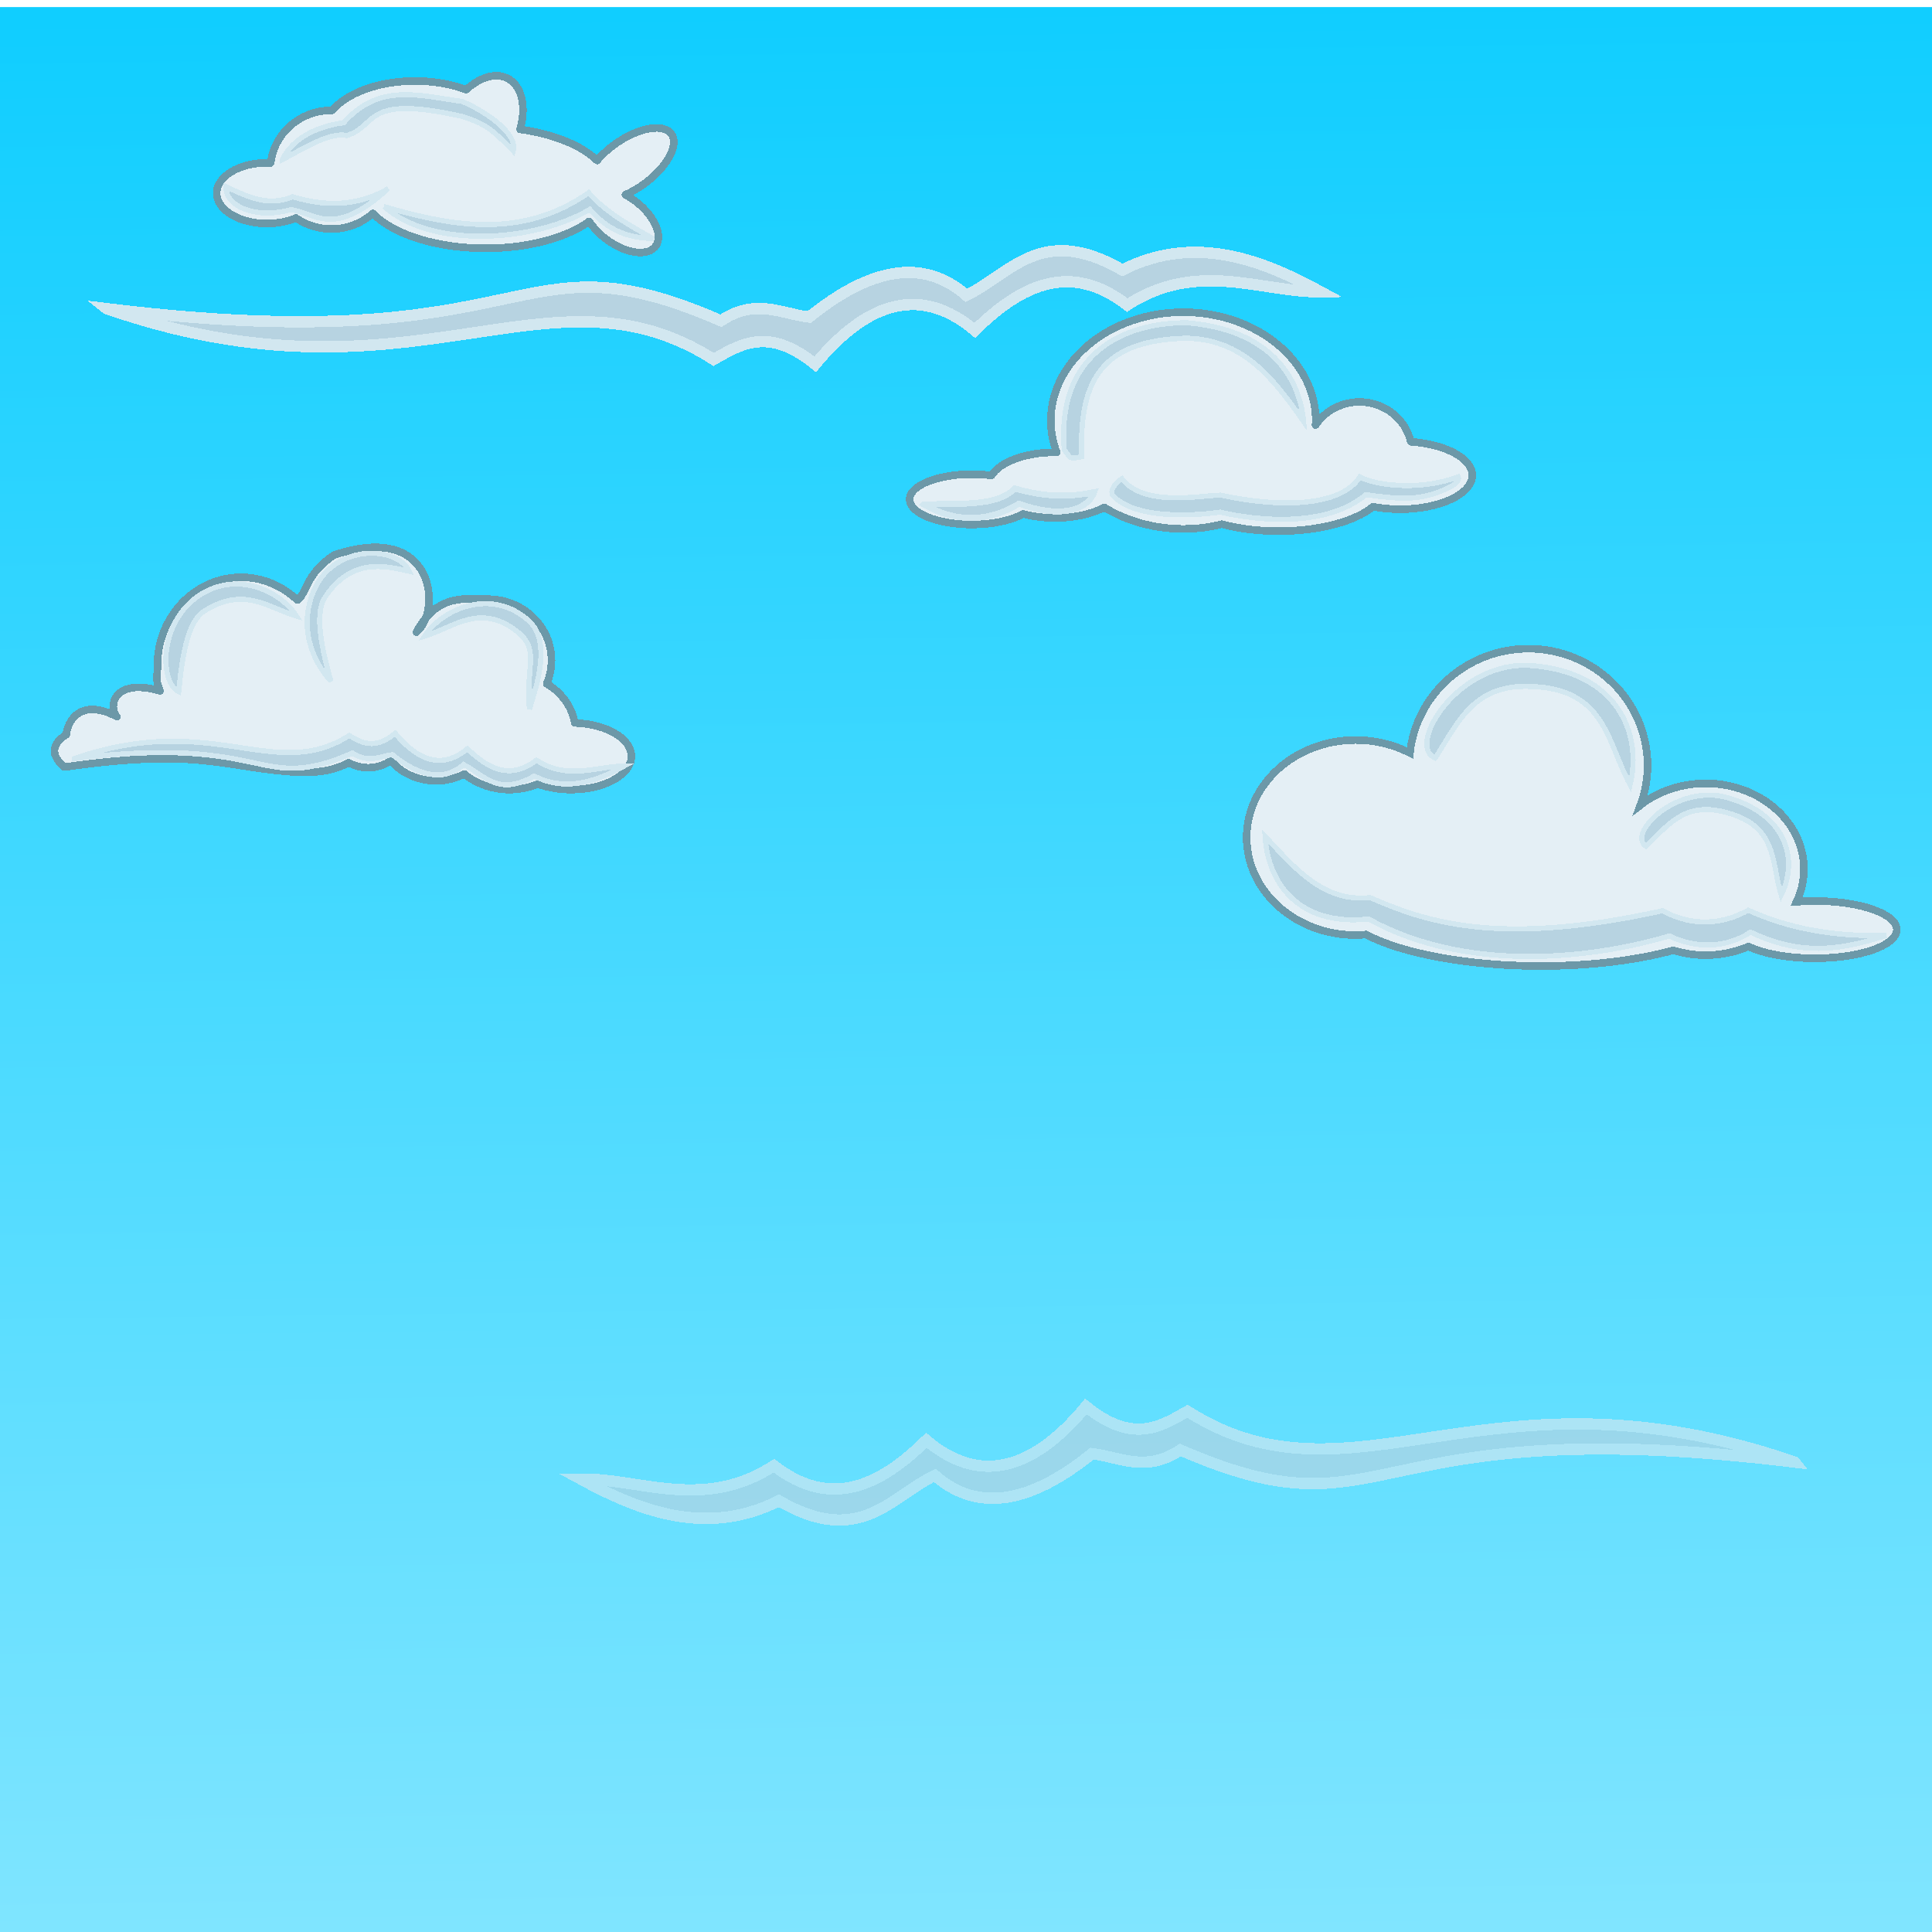
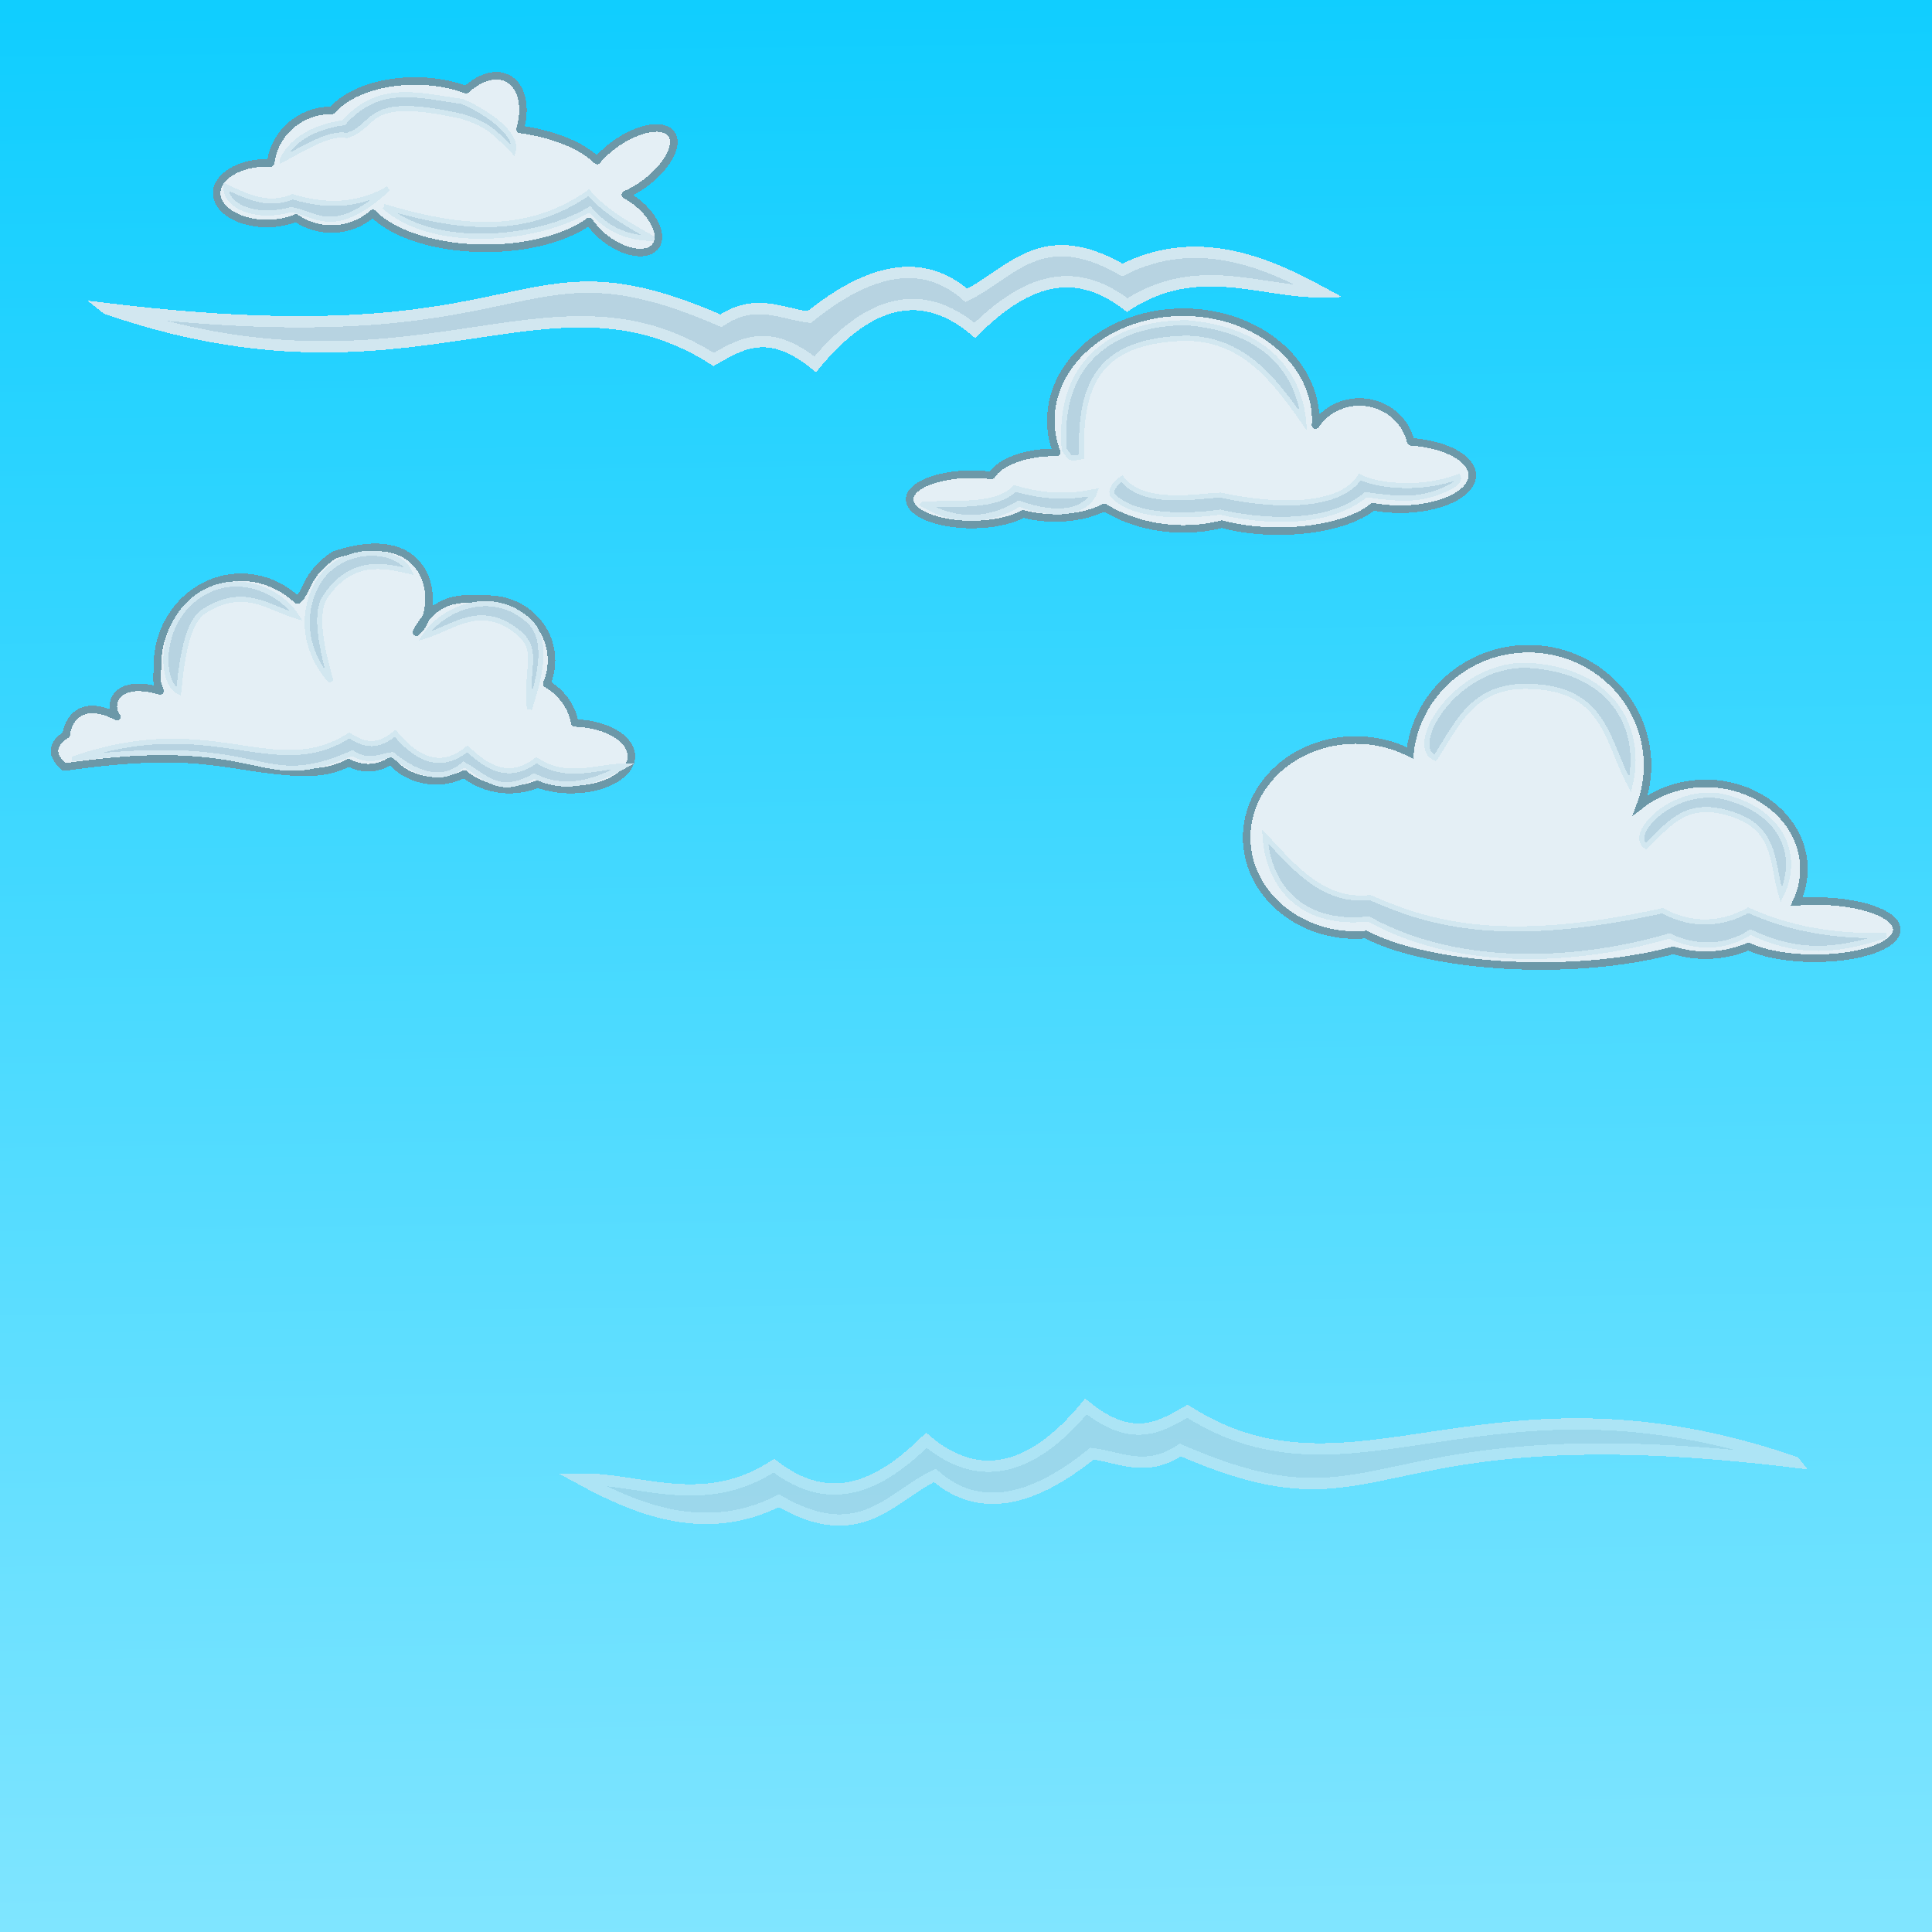
<svg xmlns="http://www.w3.org/2000/svg" xmlns:xlink="http://www.w3.org/1999/xlink" width="512" height="512" viewBox="0 0 135.467 135.467" version="1.1" id="svg9232">
  <defs id="defs9226">
    <linearGradient id="linearGradient3222">
      <stop style="stop-color:#80e5ff;stop-opacity:1;" offset="0" id="stop3218" />
      <stop style="stop-color:#10ceff;stop-opacity:1" offset="1" id="stop3220" />
    </linearGradient>
-     <linearGradient xlink:href="#linearGradient3222" id="linearGradient3224" x1="67.619" y1="297.205" x2="65.97" y2="162.234" gradientUnits="userSpaceOnUse" />
+     <linearGradient xlink:href="#linearGradient3222" id="linearGradient3224" x1="67.619" y1="297.205" x2="65.97" y2="162.234" gradientUnits="userSpaceOnUse" gradientTransform="matrix(0.9961199,0,0,1.002608,0,-0.9181547)" />
  </defs>
  <g id="layer1" transform="translate(0,-161.5333)">
-     <rect style="opacity:1;fill:url(#linearGradient3224);fill-opacity:1;stroke:none;stroke-width:0.529;stroke-linecap:round;stroke-linejoin:round;stroke-miterlimit:4;stroke-dasharray:none;stroke-dashoffset:0;stroke-opacity:1;paint-order:normal" id="rect3216" width="135.994" height="135.114" x="0" y="162.029" />
+     <rect style="opacity:1;fill:url(#linearGradient3224);fill-opacity:1;stroke:none;stroke-width:0.529;stroke-linecap:round;stroke-linejoin:round;stroke-miterlimit:4;stroke-dasharray:none;stroke-dashoffset:0;stroke-opacity:1;paint-order:normal" id="rect3216" width="135.467" height="135.467" x="0" y="161.533" />
    <path style="opacity:1;fill:#e4eff5;fill-opacity:1;fill-rule:nonzero;stroke:#6c98a8;stroke-width:0.529;stroke-linecap:round;stroke-miterlimit:4;stroke-dasharray:none;stroke-opacity:1;shape-rendering:crispEdges" d="m 107.167,207.018 a 8.358,8.195 0 0 0 -8.306,7.311 7.652,6.838 0 0 0 -3.796,-0.907 7.652,6.838 0 0 0 -7.652,6.838 7.652,6.838 0 0 0 7.652,6.838 7.652,6.838 0 0 0 0.715,-0.036 14.436,4.667 0 0 0 12.256,2.207 14.436,4.667 0 0 0 9.293,-1.102 6.893,6.024 0 0 0 2.266,0.342 6.893,6.024 0 0 0 3.009,-0.609 5.753,2.008 0 0 0 4.643,0.826 5.753,2.008 0 0 0 5.753,-2.008 5.753,2.008 0 0 0 -5.753,-2.008 5.753,2.008 0 0 0 -1.275,0.053 6.893,6.024 0 0 0 0.516,-2.278 6.893,6.024 0 0 0 -6.893,-6.024 6.893,6.024 0 0 0 -4.576,1.529 8.358,8.195 0 0 0 0.505,-2.777 8.358,8.195 0 0 0 -8.358,-8.195 z" id="path12211" />
    <path style="fill:#b7d3e1;fill-opacity:1;fill-rule:evenodd;stroke:#d2e7f0;stroke-width:0.359;stroke-linecap:butt;stroke-linejoin:miter;stroke-miterlimit:4;stroke-dasharray:none;stroke-opacity:1;shape-rendering:crispEdges" d="m 88.703,220.174 c 0.196,3.294 2.388,6.321 7.253,5.795 6.712,3.712 15.305,2.895 21.107,1.19 1.74,0.874 3.94,0.896 5.68,-0.269 3.747,1.802 6.677,1.149 9.517,0.23 -3.52,0.104 -6.764,-0.437 -9.671,-1.765 -1.783,0.98 -3.833,1.204 -6.025,0.038 -11.621,2.566 -16.696,0.726 -20.493,-0.921 -3.279,0.35 -5.278,-2.072 -7.368,-4.298 z" id="path12339" />
    <path style="fill:#b7d3e1;fill-opacity:1;fill-rule:evenodd;stroke:#d2e7f0;stroke-width:0.359;stroke-linecap:butt;stroke-linejoin:miter;stroke-miterlimit:4;stroke-dasharray:none;stroke-opacity:1;shape-rendering:crispEdges" d="m 100.638,214.686 c -2.083,-0.854 1.607,-6.86 6.716,-6.486 6.022,0.442 7.821,4.714 6.946,8.366 -1.662,-3.074 -1.711,-6.884 -7.291,-6.908 -3.725,-0.017 -4.795,2.54 -6.37,5.027 z" id="path12341" />
    <path id="path12343" d="m 115.413,220.885 c -1.361,-0.91 2.174,-4.461 5.768,-3.409 4.236,1.24 4.883,4.453 3.712,6.825 -0.728,-2.369 -0.194,-4.993 -4.177,-5.877 -2.659,-0.591 -3.806,0.999 -5.303,2.461 z" style="fill:#b7d3e1;fill-opacity:1;fill-rule:evenodd;stroke:#d2e7f0;stroke-width:0.359;stroke-linecap:butt;stroke-linejoin:miter;stroke-miterlimit:4;stroke-dasharray:none;stroke-opacity:1;shape-rendering:crispEdges" />
    <path style="opacity:1;fill:#e4eff5;fill-opacity:1;fill-rule:nonzero;stroke:#6c98a8;stroke-width:0.529;stroke-linecap:round;stroke-linejoin:round;stroke-miterlimit:4;stroke-dasharray:none;stroke-opacity:1;shape-rendering:crispEdges" d="m 34.848,166.846 a 2.528,3.938 27.439 0 0 -2.156,0.979 6.409,3.569 0 0 0 -3.59,-0.614 6.409,3.569 0 0 0 -5.799,2.06 4.292,4.162 0 0 0 -0.061,-7.2e-4 4.292,4.162 0 0 0 -4.261,3.686 3.526,2.129 0 0 0 -0.261,-0.008 3.526,2.129 0 0 0 -3.526,2.129 3.526,2.129 0 0 0 3.526,2.129 3.526,2.129 0 0 0 2.029,-0.391 4.292,4.162 0 0 0 2.494,0.778 4.292,4.162 0 0 0 2.901,-1.101 8.738,4.258 0 0 0 7.905,2.455 8.738,4.258 0 0 0 7.265,-1.896 3.063,1.68 36.901 0 0 1.569,1.514 3.063,1.68 36.901 0 0 3.205,0.016 3.063,1.68 36.901 0 0 -1.94,-3.221 3.063,1.68 36.901 0 0 -0.3,-0.173 1.728,3.629 54.351 0 0 0.936,-0.501 1.728,3.629 54.351 0 0 2.392,-3.578 1.728,3.629 54.351 0 0 -3.701,0.293 1.728,3.629 54.351 0 0 -1.609,1.387 8.738,4.258 0 0 0 -5.402,-2.188 2.528,3.938 27.439 0 0 -0.335,-3.131 2.528,3.938 27.439 0 0 -1.279,-0.625 z" id="path12445" />
    <path style="display:inline;fill:#b7d3e1;fill-opacity:1;fill-rule:evenodd;stroke:#d2e7f0;stroke-width:0.359;stroke-linecap:butt;stroke-linejoin:miter;stroke-miterlimit:4;stroke-dasharray:none;stroke-opacity:1;shape-rendering:crispEdges" d="m 15.849,174.625 c 1.467,0.68 2.92,1.431 4.667,0.706 2.792,0.845 4.922,0.462 6.703,-0.57 -3.789,3.448 -5.015,1.777 -6.811,1.465 -2.335,0.685 -4.621,-0.158 -4.559,-1.601 z" id="path12465" />
    <path style="display:inline;fill:#b7d3e1;fill-opacity:1;fill-rule:evenodd;stroke:#d2e7f0;stroke-width:0.794;stroke-linecap:butt;stroke-linejoin:miter;stroke-miterlimit:4;stroke-dasharray:none;stroke-opacity:1;shape-rendering:crispEdges" d="m 7.48,183.176 c 30.85,3.751 28.146,-5.644 43.068,0.848 2.411,-1.613 4.202,-0.504 6.189,-0.254 4.21,-3.402 7.941,-4.224 11.021,-1.526 3.15,-1.544 5.273,-5.054 10.937,-1.78 5.193,-2.634 10.059,-0.56 13.904,1.526 -4.123,0.059 -8.601,-2.279 -13.565,0.933 -3.952,-3.06 -7.405,-1.455 -10.682,1.78 -3.617,-3.052 -7.348,-2.261 -11.191,2.374 -3.264,-2.635 -5.179,-1.448 -7.121,-0.339 -11.622,-7.391 -21.044,3.884 -42.559,-3.561 z" id="path3214" />
    <path style="fill:#b7d3e1;fill-opacity:1;fill-rule:evenodd;stroke:#d2e7f0;stroke-width:0.359;stroke-linecap:butt;stroke-linejoin:miter;stroke-miterlimit:4;stroke-dasharray:none;stroke-opacity:1;shape-rendering:crispEdges" d="m 26.947,176.024 c 5.08,1.5 9.823,2.166 14.328,-0.977 1.284,1.443 2.922,2.313 4.532,3.229 -1.181,-0.092 -2.84,-0.181 -4.45,-2.062 -3.859,2.295 -11.077,2.784 -14.409,-0.19 z" id="path12484" />
    <path style="fill:#b7d3e1;fill-opacity:1;fill-rule:evenodd;stroke:#d2e7f0;stroke-width:0.359;stroke-linecap:butt;stroke-linejoin:miter;stroke-miterlimit:4;stroke-dasharray:none;stroke-opacity:1;shape-rendering:crispEdges" d="m 19.783,172.741 c 0.519,-1.066 1.754,-2.244 4.315,-2.605 2.514,-2.824 5.311,-1.89 8.304,-1.492 1.585,0.668 3.931,2.218 3.582,3.473 -1.585,-1.626 -1.971,-1.883 -3.555,-2.415 -7.068,-1.593 -5.88,0.667 -8.114,1.33 -1.208,-0.237 -2.909,0.841 -4.532,1.71 z" id="path12486" />
    <path style="opacity:1;fill:#e4eff5;fill-opacity:1;fill-rule:nonzero;stroke:#6c98a8;stroke-width:0.529;stroke-linecap:round;stroke-linejoin:round;stroke-miterlimit:4;stroke-dasharray:none;stroke-opacity:1;shape-rendering:crispEdges" d="m 16.912,202.009 c -3.243,-1e-5 -5.871,2.766 -5.872,6.178 0.002,0.891 -0.166,0.984 0.19,1.792 -3.294,-0.96 -3.659,1.134 -3.031,1.8 -2.686,-1.393 -3.494,0.486 -3.55,1.26 -1.061,0.687 -1.101,1.448 -0.136,2.28 9.995,-1.426 11.417,0.181 16.797,0.38 l -0.007,-0.041 c 0.135,0.009 0.27,0.013 0.405,0.013 0.994,-3.6e-4 1.959,-0.233 2.741,-0.66 0.423,0.231 0.891,0.352 1.365,0.353 0.566,-7.2e-4 1.12,-0.172 1.6,-0.493 0.745,0.889 1.916,1.413 3.159,1.414 0.696,-0.001 1.38,-0.167 1.982,-0.481 0.858,0.702 1.987,1.093 3.161,1.095 0.688,-0.001 1.368,-0.137 1.989,-0.396 0.694,0.258 1.511,0.396 2.347,0.396 2.332,4e-5 4.222,-1.048 4.221,-2.341 -0.003,-1.238 -1.742,-2.26 -3.97,-2.334 -0.192,-1.117 -0.904,-2.113 -1.968,-2.751 0.22,-0.517 0.334,-1.071 0.335,-1.631 5.6e-5,-2.374 -1.993,-4.298 -4.452,-4.298 -1.265,0.054 -3.502,-0.572 -5.022,2.317 1.762,-1.415 1.402,-7.849 -5.782,-5.401 -2.017,1.331 -1.9,2.709 -2.564,3.156 -1.078,-1.032 -2.483,-1.605 -3.94,-1.607 z" id="path12546" />
    <path style="fill:#b7d3e1;fill-opacity:1;fill-rule:evenodd;stroke:#d2e7f0;stroke-width:0.359;stroke-linecap:butt;stroke-linejoin:miter;stroke-miterlimit:4;stroke-dasharray:none;stroke-opacity:1;shape-rendering:crispEdges" d="m 5.22,214.719 c 13.964,-1.698 12.741,2.555 19.495,-0.384 1.091,0.73 1.902,0.228 2.801,0.115 1.906,1.54 3.595,1.912 4.989,0.691 1.426,0.699 2.387,2.288 4.951,0.806 2.351,1.192 4.553,0.254 6.294,-0.691 -1.866,-0.026 -3.893,1.032 -6.14,-0.422 -1.789,1.385 -3.352,0.658 -4.835,-0.806 -1.637,1.382 -3.326,1.023 -5.066,-1.075 -1.477,1.193 -2.344,0.656 -3.224,0.153 -5.261,3.346 -9.526,-1.758 -19.265,1.612 z" id="path12586" />
    <path id="path12594" d="m 12.532,210.027 c -1.284,-0.627 -1.371,-4.348 0.905,-6.335 2.682,-2.342 6.137,-0.878 7.349,1.041 -2.013,-0.606 -3.698,-2.106 -6.456,-0.358 -1.047,0.663 -1.513,2.605 -1.798,5.652 z" style="fill:#b7d3e1;fill-opacity:1;fill-rule:evenodd;stroke:#d2e7f0;stroke-width:0.359;stroke-linecap:butt;stroke-linejoin:miter;stroke-miterlimit:4;stroke-dasharray:none;stroke-opacity:1;shape-rendering:crispEdges" />
    <path style="fill:#b7d3e1;fill-opacity:1;fill-rule:evenodd;stroke:#d2e7f0;stroke-width:0.359;stroke-linecap:butt;stroke-linejoin:miter;stroke-miterlimit:4;stroke-dasharray:none;stroke-opacity:1;shape-rendering:crispEdges" d="m 23.208,209.3 c -0.909,-0.953 -2.357,-3.294 -1.298,-6.123 1.336,-3.57 5.933,-3.415 6.788,-1.587 -1.824,-0.422 -4.062,-0.912 -5.893,1.793 -0.654,0.966 -0.451,2.978 0.403,5.917 z" id="path12596" />
    <path style="fill:#b7d3e1;fill-opacity:1;fill-rule:evenodd;stroke:#d2e7f0;stroke-width:0.359;stroke-linecap:butt;stroke-linejoin:miter;stroke-miterlimit:4;stroke-dasharray:none;stroke-opacity:1;shape-rendering:crispEdges" d="m 37.123,211.265 c 0.229,-0.877 1.697,-4.578 -0.003,-6.162 -2.605,-2.428 -6.137,-0.878 -7.349,1.041 2.013,-0.606 3.871,-2.353 6.456,-0.358 1.68,1.297 0.611,2.432 0.896,5.479 z" id="path12598" />
    <path style="display:inline;opacity:0.653;fill:#b7d3e1;fill-opacity:1;fill-rule:evenodd;stroke:#d2e7f0;stroke-width:0.794;stroke-linecap:butt;stroke-linejoin:miter;stroke-miterlimit:4;stroke-dasharray:none;stroke-opacity:1;shape-rendering:crispEdges" d="m 125.825,264.05 c -30.85,-3.751 -28.146,5.644 -43.068,-0.848 -2.411,1.613 -4.202,0.504 -6.189,0.254 -4.21,3.402 -7.941,4.224 -11.021,1.526 -3.15,1.544 -5.273,5.054 -10.937,1.78 -5.193,2.634 -10.059,0.56 -13.904,-1.526 4.123,-0.059 8.601,2.279 13.565,-0.933 3.952,3.06 7.405,1.455 10.682,-1.78 3.617,3.052 7.348,2.261 11.191,-2.374 3.264,2.635 5.179,1.448 7.121,0.339 11.622,7.391 21.044,-3.884 42.559,3.561 z" id="path3243" />
    <g id="g3249" transform="translate(-1.870887,-3.0736)">
      <path id="path12299" d="m 84.841,186.497 a 9.287,7.598 0 0 1 9.287,7.598 9.287,7.598 0 0 1 -0.014,0.314 3.684,3.569 0 0 1 3.084,-1.618 3.684,3.569 0 0 1 3.592,2.792 5.066,2.379 0 0 1 4.313,2.351 5.066,2.379 0 0 1 -5.066,2.379 5.066,2.379 0 0 1 -1.898,-0.175 7.445,3.147 0 0 1 -6.622,1.71 7.445,3.147 0 0 1 -3.967,-0.486 9.287,7.598 0 0 1 -2.71,0.332 9.287,7.598 0 0 1 -5.541,-1.511 4.682,2.303 0 0 1 -3.439,0.743 4.682,2.303 0 0 1 -2.261,-0.289 4.375,1.765 0 0 1 -3.572,0.75 4.375,1.765 0 0 1 -4.375,-1.765 4.375,1.765 0 0 1 4.375,-1.765 4.375,1.765 0 0 1 1.363,0.09 4.682,2.303 0 0 1 4.47,-1.625 4.682,2.303 0 0 1 0.102,0.002 9.287,7.598 0 0 1 -0.409,-2.228 9.287,7.598 0 0 1 9.287,-7.598 z" style="opacity:1;fill:#e4eff5;fill-opacity:1;fill-rule:nonzero;stroke:#6c98a8;stroke-width:0.529;stroke-linecap:round;stroke-linejoin:round;stroke-miterlimit:4;stroke-dasharray:none;stroke-opacity:1;shape-rendering:crispEdges" />
      <path id="path12327" d="m 79.878,199.335 c 1.938,2.076 7.56,1.18 7.56,1.18 0,0 6.675,1.738 10.2,-1.222 2.607,0.366 3.889,0.385 5.6,-0.391 0.371,-0.168 1.04,-0.482 0.878,-0.865 -2.777,1.044 -5.877,0.57 -6.898,0.016 -1.383,2.16 -5.839,2.13 -9.75,1.27 -1.548,0.037 -5.378,0.839 -6.942,-1.155 -0.374,0.23 -0.843,0.767 -0.648,1.167 z" style="fill:#b7d3e1;fill-opacity:1;fill-rule:evenodd;stroke:#d2e7f0;stroke-width:0.355;stroke-linecap:round;stroke-linejoin:miter;stroke-miterlimit:4;stroke-dasharray:none;stroke-opacity:1;shape-rendering:crispEdges" />
      <path id="path12329" d="m 76.494,196.129 c -0.58,-7.235 4.866,-8.973 8.692,-8.884 6.576,0.592 7.896,4.725 8.097,6.927 -2.22,-3.191 -4.323,-5.769 -8.212,-5.852 -6.468,0.149 -7.473,3.511 -7.368,8.308 -0.813,0.187 -0.781,0.121 -1.209,-0.499 z" style="fill:#b7d3e1;fill-opacity:1;fill-rule:evenodd;stroke:#d2e7f0;stroke-width:0.359;stroke-linecap:butt;stroke-linejoin:miter;stroke-miterlimit:4;stroke-dasharray:none;stroke-opacity:1;shape-rendering:crispEdges" />
      <path id="path12331" d="m 66.647,199.975 c 2.433,-0.075 5.192,0.167 6.372,-1.125 2.273,0.673 4.006,0.589 5.571,0.268 -0.487,1.282 -2.388,1.854 -5.266,0.804 -1.872,1.139 -4.145,1.499 -6.678,0.054 z" style="fill:#b7d3e1;fill-opacity:1;fill-rule:evenodd;stroke:#d2e7f0;stroke-width:0.423;stroke-linecap:butt;stroke-linejoin:miter;stroke-miterlimit:4;stroke-dasharray:none;stroke-opacity:1;shape-rendering:crispEdges" />
    </g>
  </g>
</svg>
